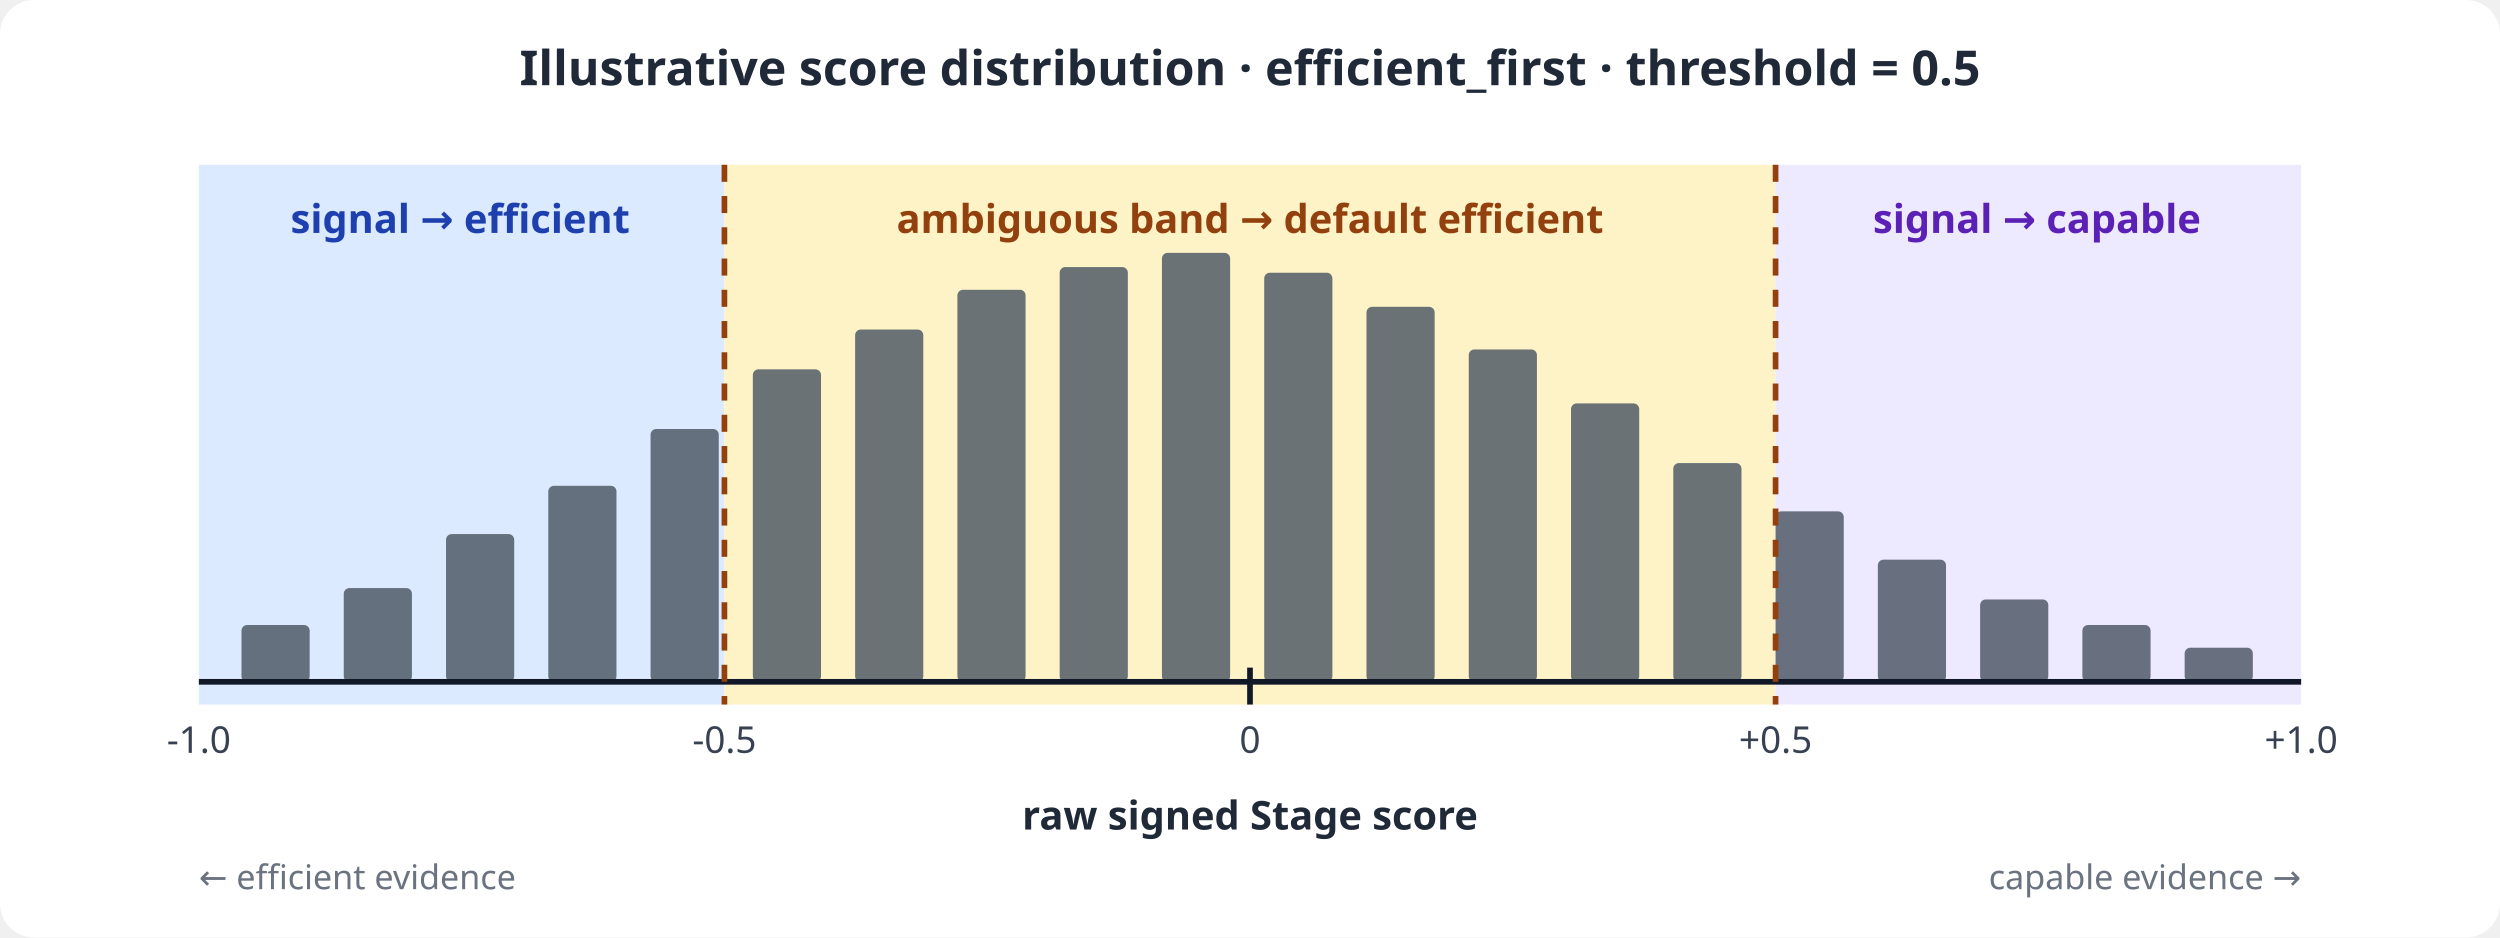
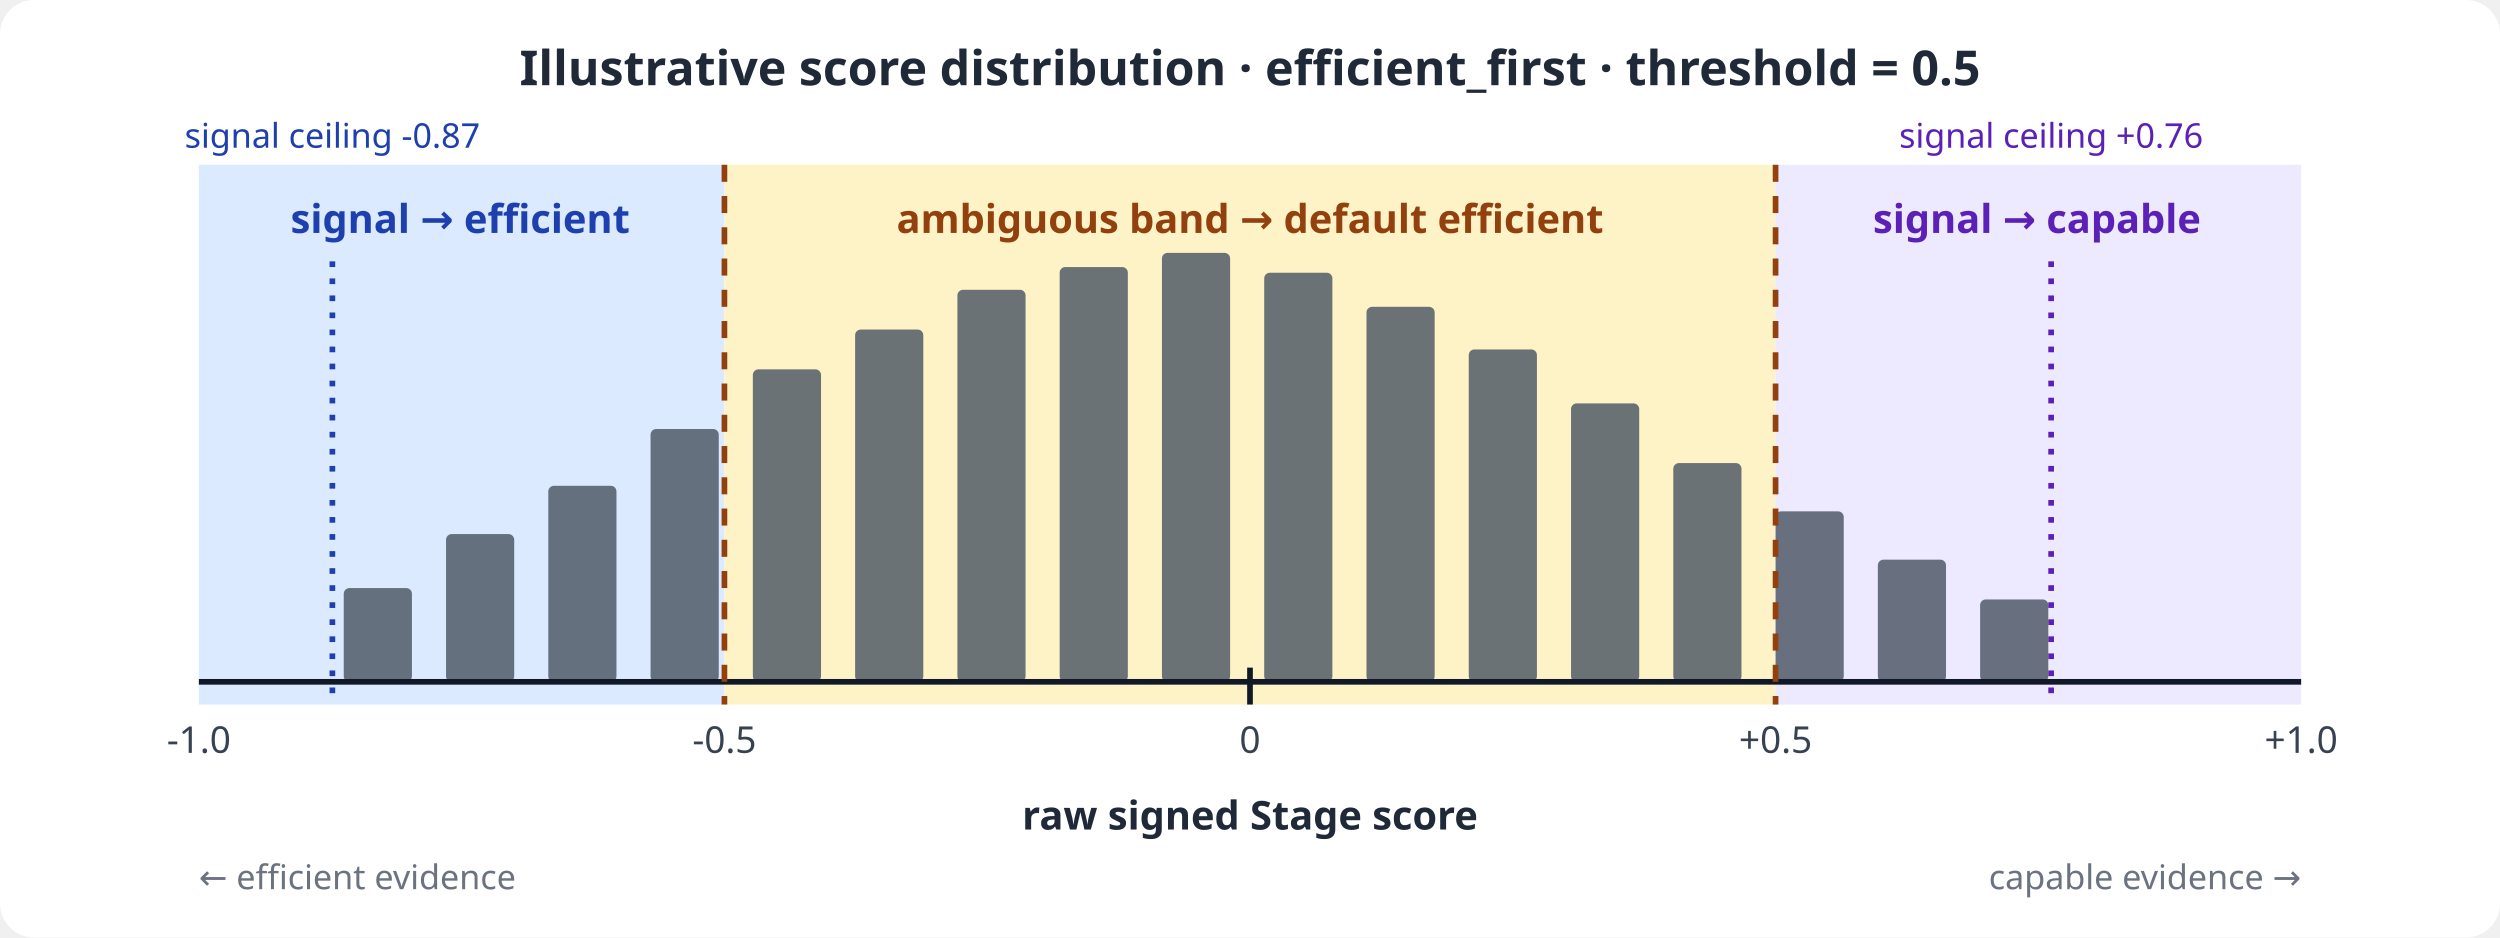
<svg xmlns="http://www.w3.org/2000/svg" viewBox="0 0 880 330" role="img" aria-labelledby="title desc">
  <rect width="880" height="330" rx="12" fill="#ffffff" />
  <text x="440" y="30" text-anchor="middle" font-family="sans-serif" font-size="17" font-weight="700" fill="#1f2937">Illustrative score distribution · efficient_first · threshold = 0.5</text>
  <rect x="70" y="58" width="185" height="190" fill="#dbeafe" />
  <rect x="255" y="58" width="370" height="190" fill="#fef3c7" />
  <rect x="625" y="58" width="185" height="190" fill="#ede9fe" />
  <text x="162" y="82" text-anchor="middle" font-family="sans-serif" font-size="14" font-weight="700" fill="#1e40af">signal → efficient</text>
  <text x="440" y="82" text-anchor="middle" font-family="sans-serif" font-size="14" font-weight="700" fill="#92400e">ambiguous band → default efficient</text>
  <text x="717" y="82" text-anchor="middle" font-family="sans-serif" font-size="14" font-weight="700" fill="#5b21b6">signal → capable</text>
  <g fill="#4b5563" opacity="0.82">
-     <rect x="85" y="220" width="24" height="20" rx="2" />
    <rect x="121" y="207" width="24" height="33" rx="2" />
    <rect x="157" y="188" width="24" height="52" rx="2" />
    <rect x="193" y="171" width="24" height="69" rx="2" />
    <rect x="229" y="151" width="24" height="89" rx="2" />
    <rect x="265" y="130" width="24" height="110" rx="2" />
    <rect x="301" y="116" width="24" height="124" rx="2" />
    <rect x="337" y="102" width="24" height="138" rx="2" />
    <rect x="373" y="94" width="24" height="146" rx="2" />
    <rect x="409" y="89" width="24" height="151" rx="2" />
    <rect x="445" y="96" width="24" height="144" rx="2" />
    <rect x="481" y="108" width="24" height="132" rx="2" />
    <rect x="517" y="123" width="24" height="117" rx="2" />
    <rect x="553" y="142" width="24" height="98" rx="2" />
    <rect x="589" y="163" width="24" height="77" rx="2" />
    <rect x="625" y="180" width="24" height="60" rx="2" />
    <rect x="661" y="197" width="24" height="43" rx="2" />
    <rect x="697" y="211" width="24" height="29" rx="2" />
-     <rect x="733" y="220" width="24" height="20" rx="2" />
-     <rect x="769" y="228" width="24" height="12" rx="2" />
  </g>
  <line x1="70" y1="240" x2="810" y2="240" stroke="#111827" stroke-width="2" />
  <line x1="255" y1="58" x2="255" y2="248" stroke="#92400e" stroke-width="2" stroke-dasharray="6 5" />
  <line x1="625" y1="58" x2="625" y2="248" stroke="#92400e" stroke-width="2" stroke-dasharray="6 5" />
  <line x1="440" y1="235" x2="440" y2="248" stroke="#111827" stroke-width="2" />
+   <line x1="722" y1="92" x2="722" y2="248" stroke="#5b21b6" stroke-width="2" stroke-dasharray="2 4" />
+   <line x1="117" y1="92" x2="117" y2="248" stroke="#1e40af" stroke-width="2" stroke-dasharray="2 4" />
+   <text x="722" y="52" text-anchor="middle" font-family="sans-serif" font-size="12" fill="#5b21b6">signal ceiling +0.76</text>
+   <text x="117" y="52" text-anchor="middle" font-family="sans-serif" font-size="12" fill="#1e40af">signal ceiling -0.87</text>
  <g font-family="sans-serif" font-size="13" fill="#374151" text-anchor="middle">
    <text x="70" y="265">-1.0</text>
    <text x="255" y="265">-0.5</text>
    <text x="440" y="265">0</text>
    <text x="625" y="265">+0.5</text>
    <text x="810" y="265">+1.0</text>
  </g>
  <text x="440" y="292" text-anchor="middle" font-family="sans-serif" font-size="14" font-weight="700" fill="#1f2937">raw signed Stage score</text>
  <text x="70" y="313" font-family="sans-serif" font-size="12" fill="#6b7280">← efficient evidence</text>
  <text x="810" y="313" text-anchor="end" font-family="sans-serif" font-size="12" fill="#6b7280">capable evidence →</text>
</svg>
